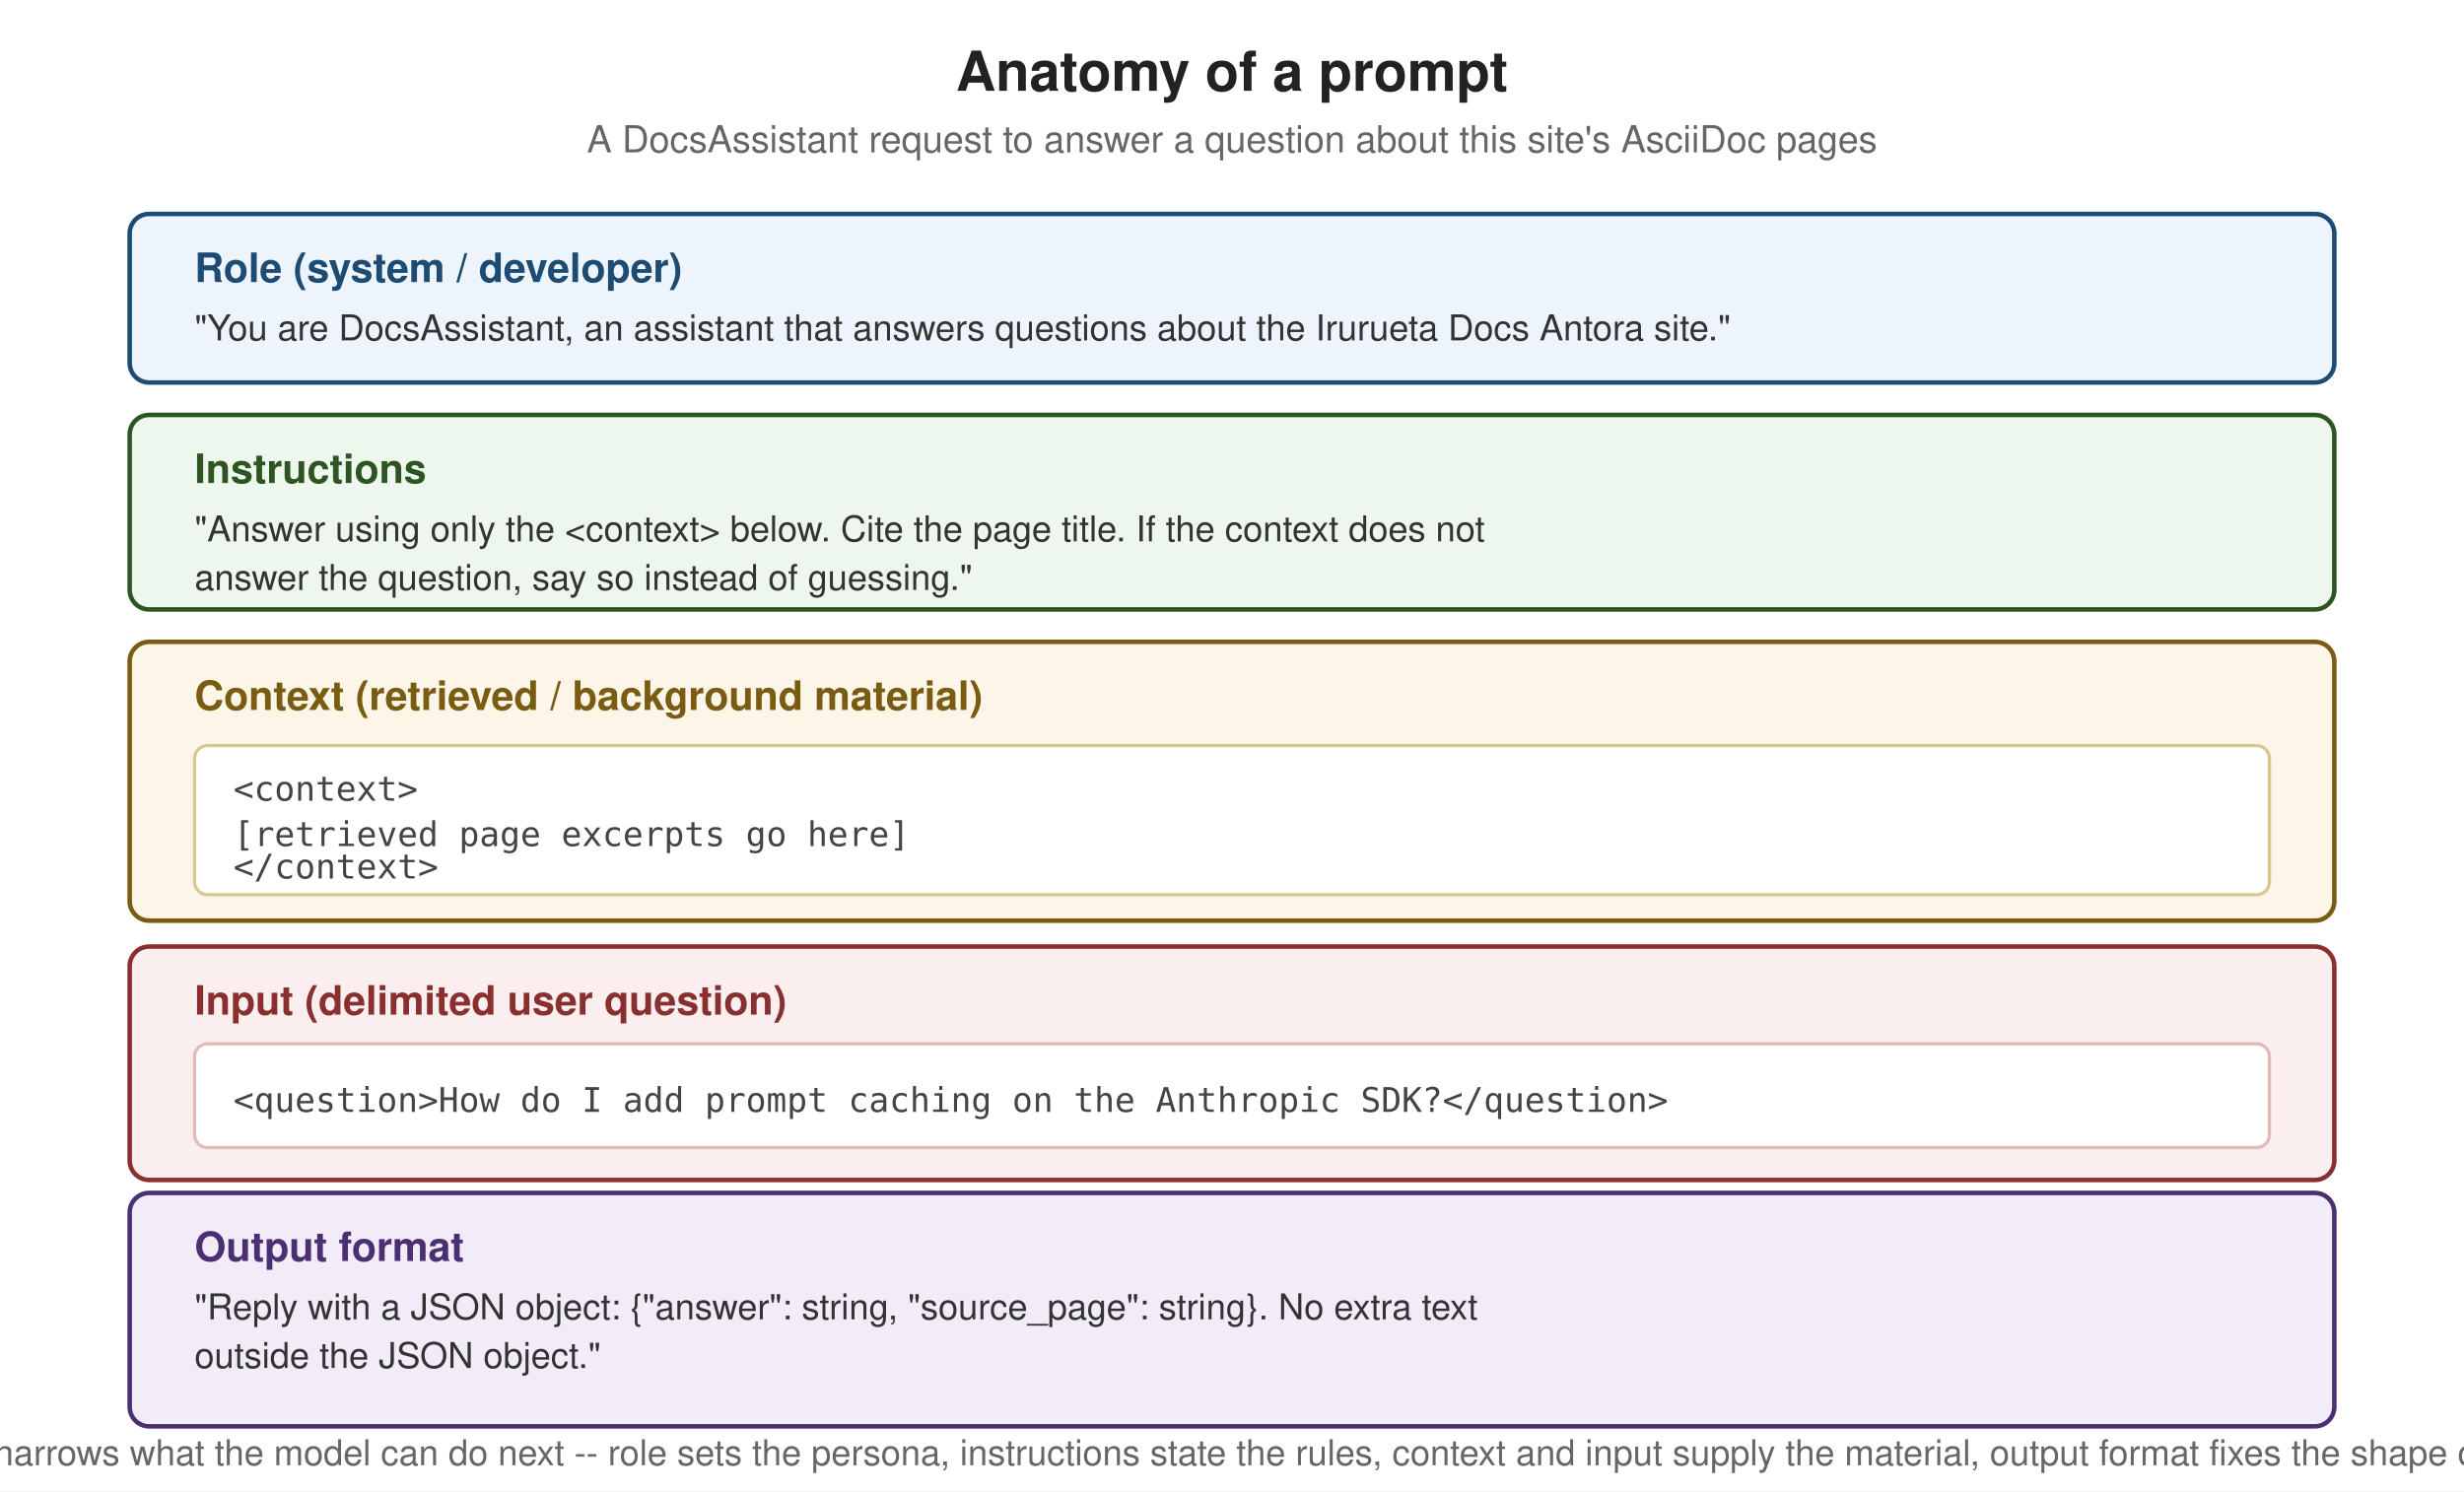
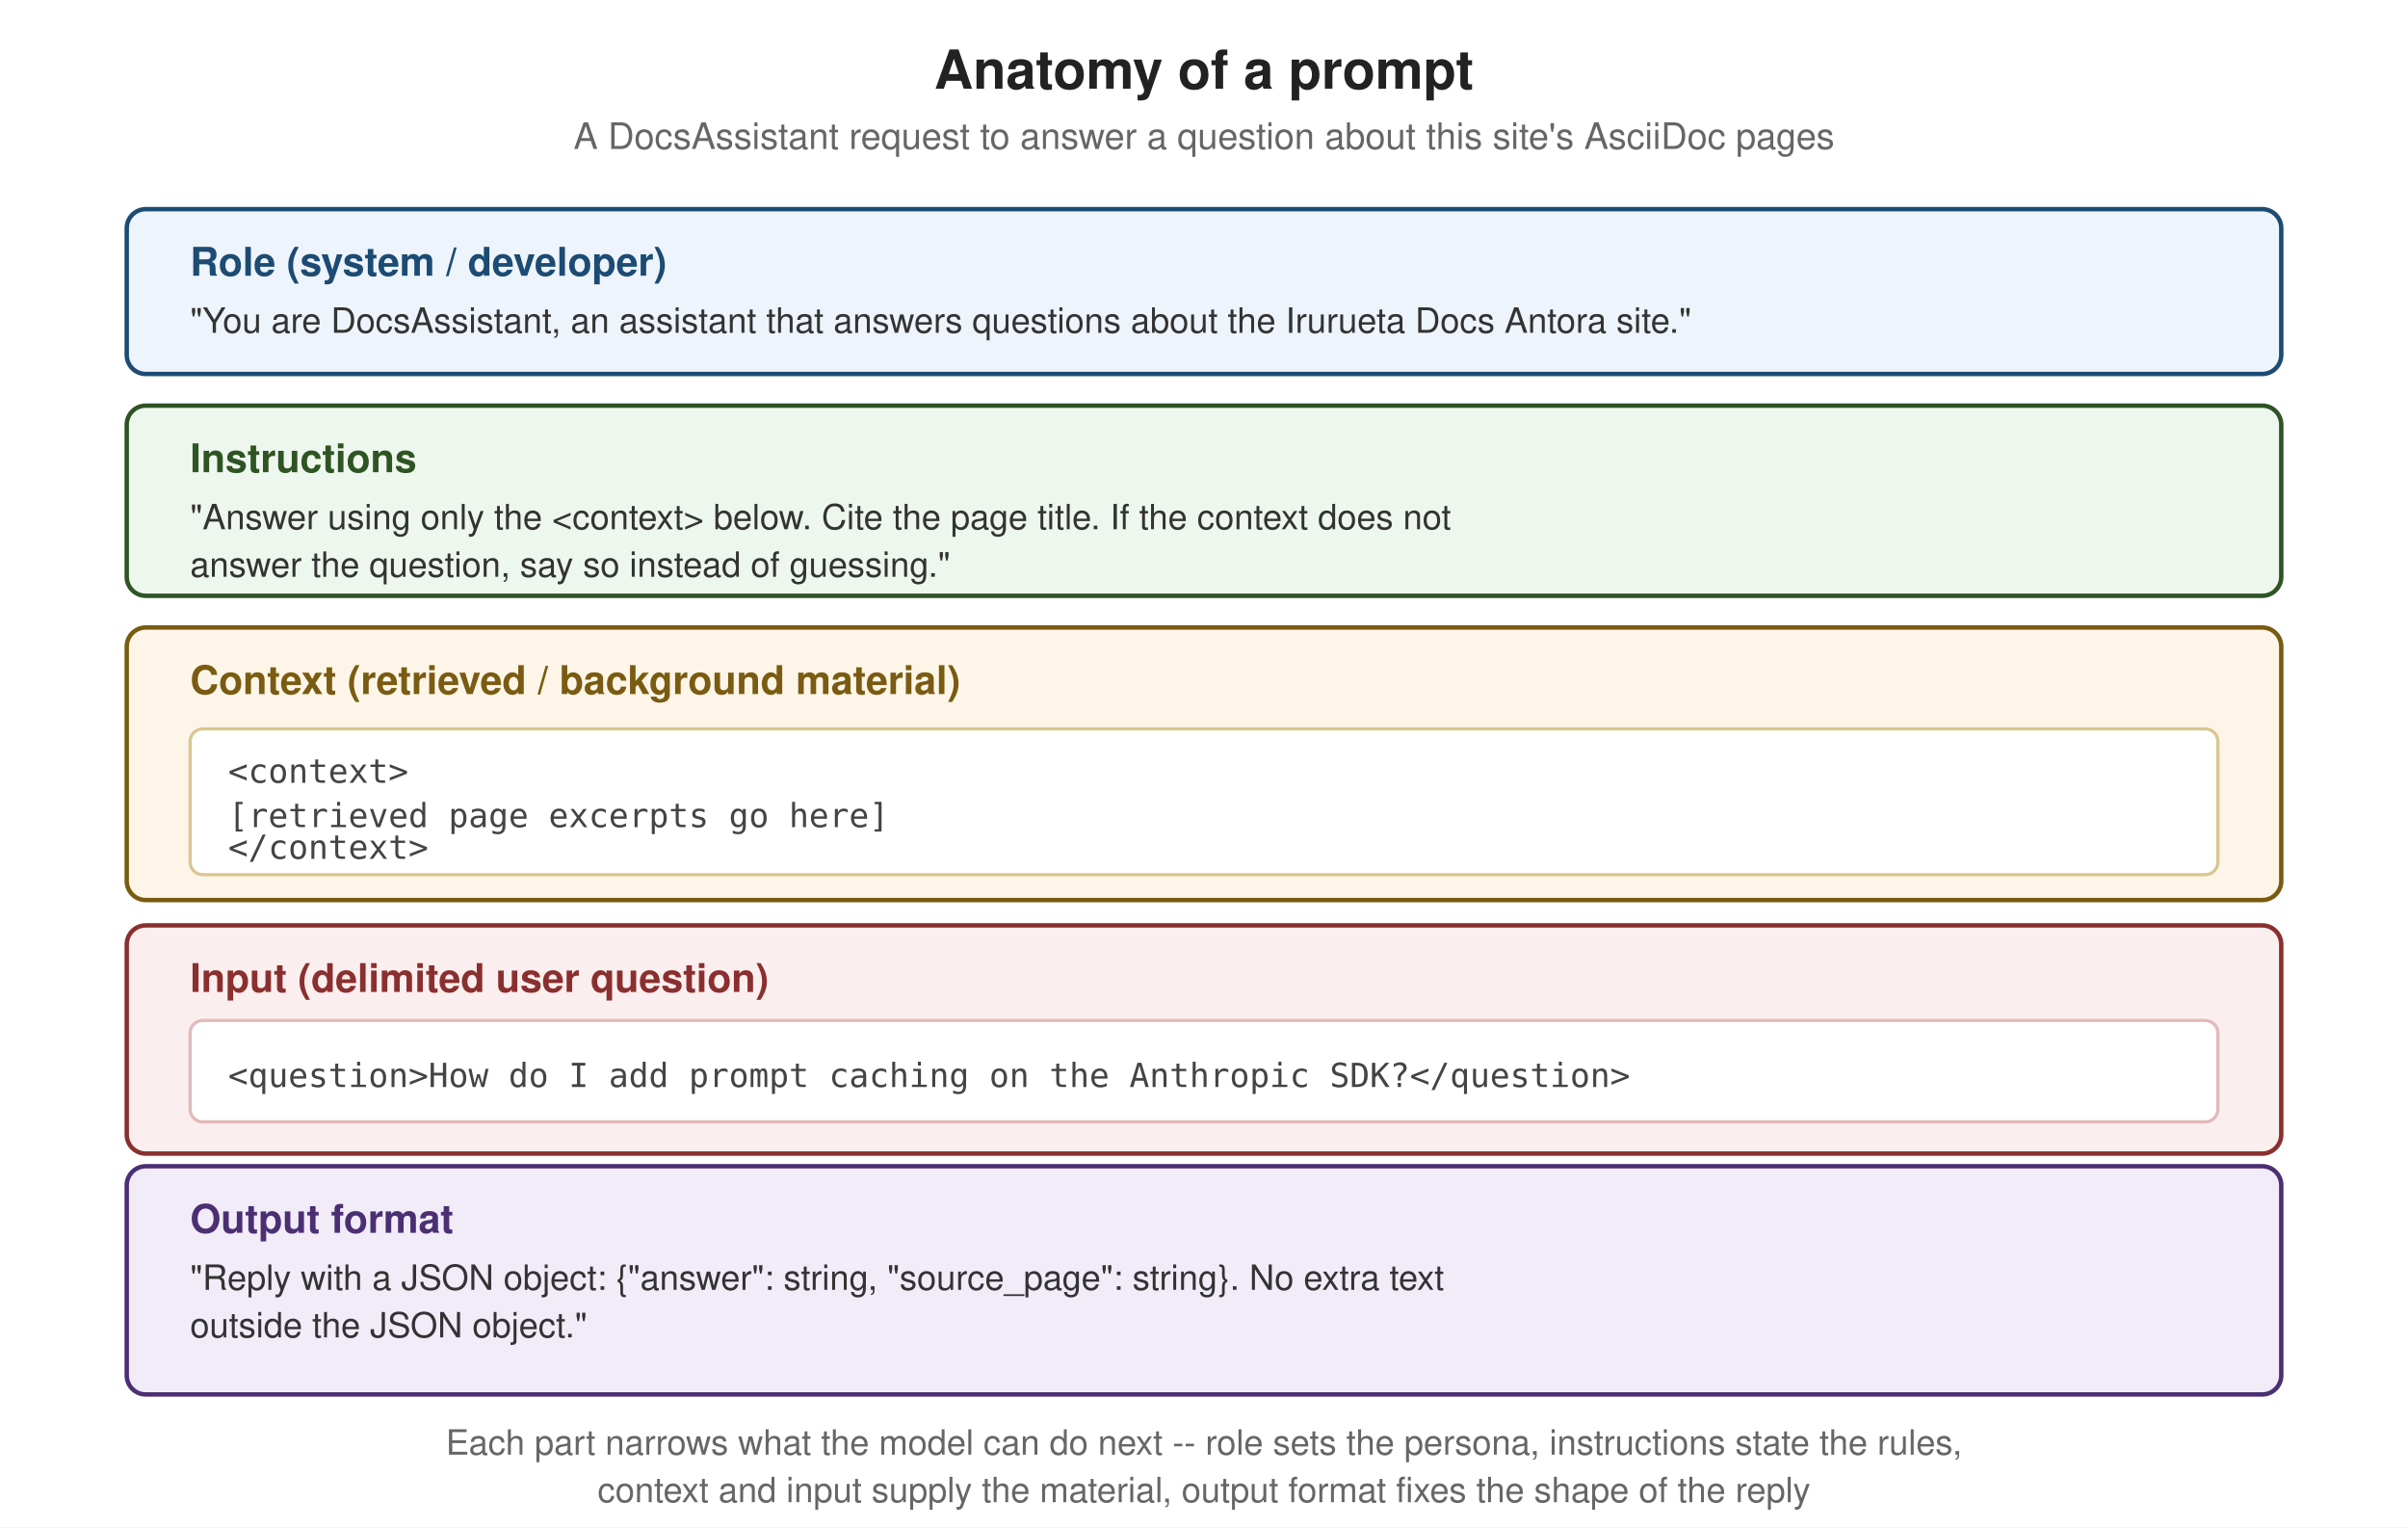
- <svg xmlns="http://www.w3.org/2000/svg" viewBox="0 0 760 460" font-family="Helvetica, Arial, sans-serif">
-   <rect x="0" y="0" width="760" height="460" fill="#ffffff" />
+ <svg xmlns="http://www.w3.org/2000/svg" viewBox="0 0 760 482" font-family="Helvetica, Arial, sans-serif">
+   <rect x="0" y="0" width="760" height="482" fill="#ffffff" />
  <text x="380" y="28" font-size="17" font-weight="bold" fill="#222222" text-anchor="middle">Anatomy of a prompt</text>
  <text x="380" y="47" font-size="11.5" fill="#666666" text-anchor="middle">A DocsAssistant request to answer a question about this site's AsciiDoc pages</text>
  <g>
    <rect x="40" y="66" width="680" height="52" rx="6" fill="#eef4fb" stroke="#1c4b73" stroke-width="1.4" />
    <text x="60" y="87" font-size="12.5" font-weight="bold" fill="#1c4b73">Role (system / developer)</text>
    <text x="60" y="105" font-size="11" fill="#333333">"You are DocsAssistant, an assistant that answers questions about the Irurueta Docs Antora site."</text>
  </g>
  <g>
    <rect x="40" y="128" width="680" height="60" rx="6" fill="#eef7ee" stroke="#2f5424" stroke-width="1.4" />
    <text x="60" y="149" font-size="12.5" font-weight="bold" fill="#2f5424">Instructions</text>
    <text x="60" y="167" font-size="11" fill="#333333">"Answer using only the &lt;context&gt; below. Cite the page title. If the context does not</text>
    <text x="60" y="182" font-size="11" fill="#333333">answer the question, say so instead of guessing."</text>
  </g>
  <g>
    <rect x="40" y="198" width="680" height="86" rx="6" fill="#fdf6e8" stroke="#7a5b12" stroke-width="1.4" />
    <text x="60" y="219" font-size="12.5" font-weight="bold" fill="#7a5b12">Context (retrieved / background material)</text>
    <rect x="60" y="230" width="640" height="46" rx="4" fill="#ffffff" stroke="#d9c68f" stroke-width="1" />
    <text x="72" y="247" font-size="10.5" font-family="Menlo, Consolas, monospace" fill="#444444">&lt;context&gt;</text>
    <text x="72" y="261" font-size="10.5" font-family="Menlo, Consolas, monospace" fill="#444444">  [retrieved page excerpts go here]</text>
    <text x="72" y="271" font-size="10.5" font-family="Menlo, Consolas, monospace" fill="#444444">&lt;/context&gt;</text>
  </g>
  <g>
    <rect x="40" y="292" width="680" height="72" rx="6" fill="#fbeeee" stroke="#8a2f2f" stroke-width="1.4" />
    <text x="60" y="313" font-size="12.5" font-weight="bold" fill="#8a2f2f">Input (delimited user question)</text>
    <rect x="60" y="322" width="640" height="32" rx="4" fill="#ffffff" stroke="#e3b9b9" stroke-width="1" />
    <text x="72" y="343" font-size="10.5" font-family="Menlo, Consolas, monospace" fill="#444444">&lt;question&gt;How do I add prompt caching on the Anthropic SDK?&lt;/question&gt;</text>
  </g>
  <g>
    <rect x="40" y="368" width="680" height="72" rx="6" fill="#f1ecf8" stroke="#4b2f73" stroke-width="1.4" />
    <text x="60" y="389" font-size="12.5" font-weight="bold" fill="#4b2f73">Output format</text>
    <text x="60" y="407" font-size="11" fill="#333333">"Reply with a JSON object: {"answer": string, "source_page": string}. No extra text</text>
    <text x="60" y="422" font-size="11" fill="#333333">outside the JSON object."</text>
  </g>
-   <text x="380" y="452" font-size="11" fill="#666666" text-anchor="middle">Each part narrows what the model can do next -- role sets the persona, instructions state the rules, context and input supply the material, output format fixes the shape of the reply</text>
+   <text x="380" y="459" font-size="11" fill="#666666" text-anchor="middle">Each part narrows what the model can do next -- role sets the persona, instructions state the rules,</text>
+   <text x="380" y="474" font-size="11" fill="#666666" text-anchor="middle">context and input supply the material, output format fixes the shape of the reply</text>
</svg>
